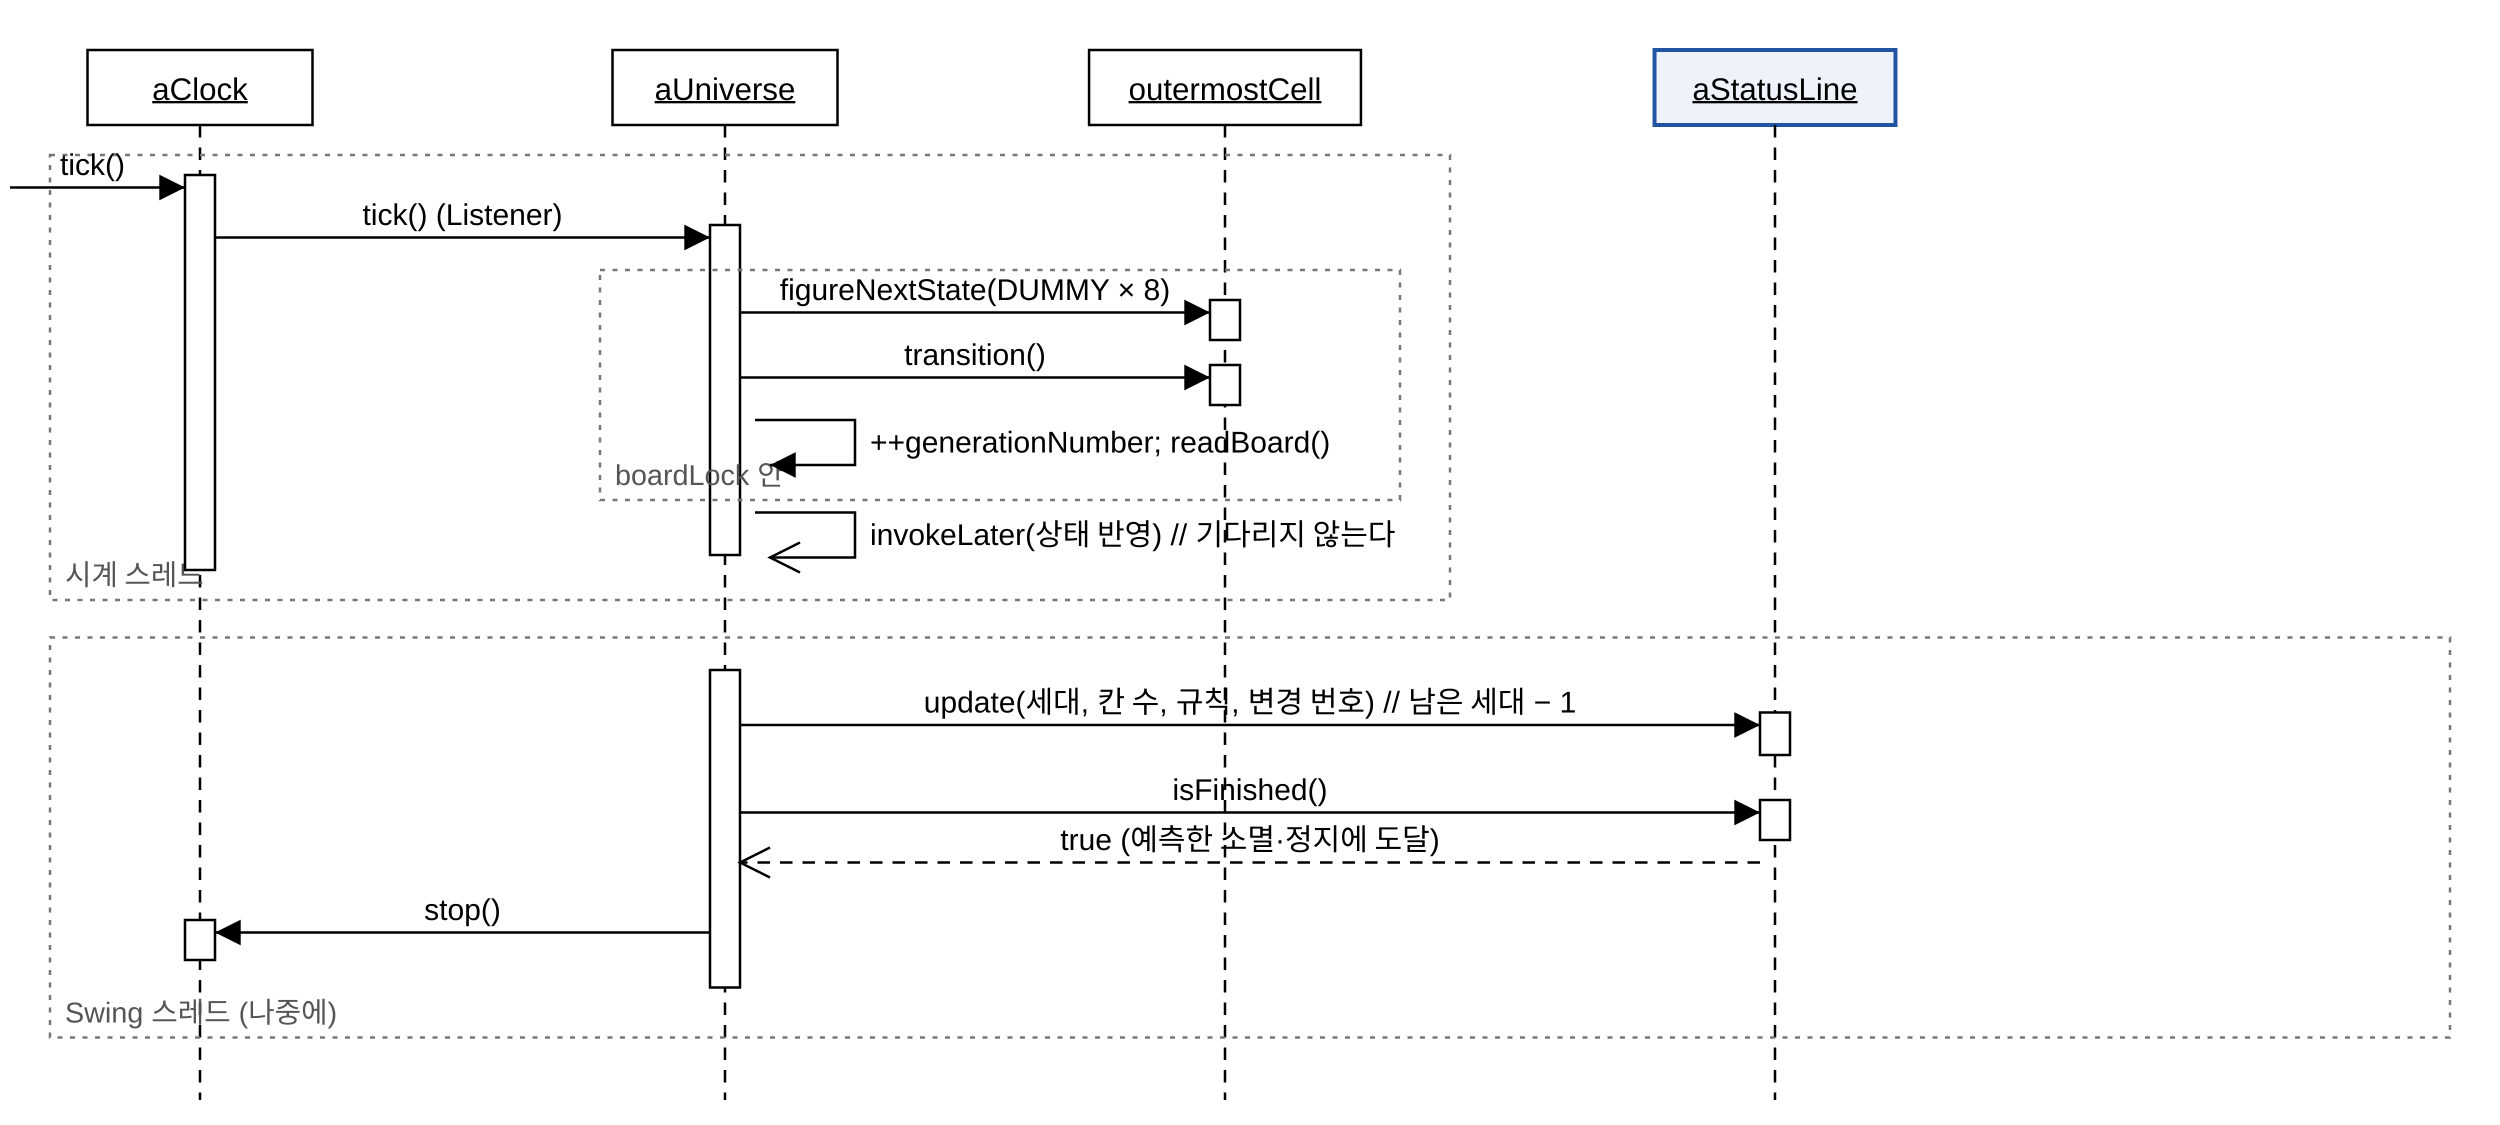
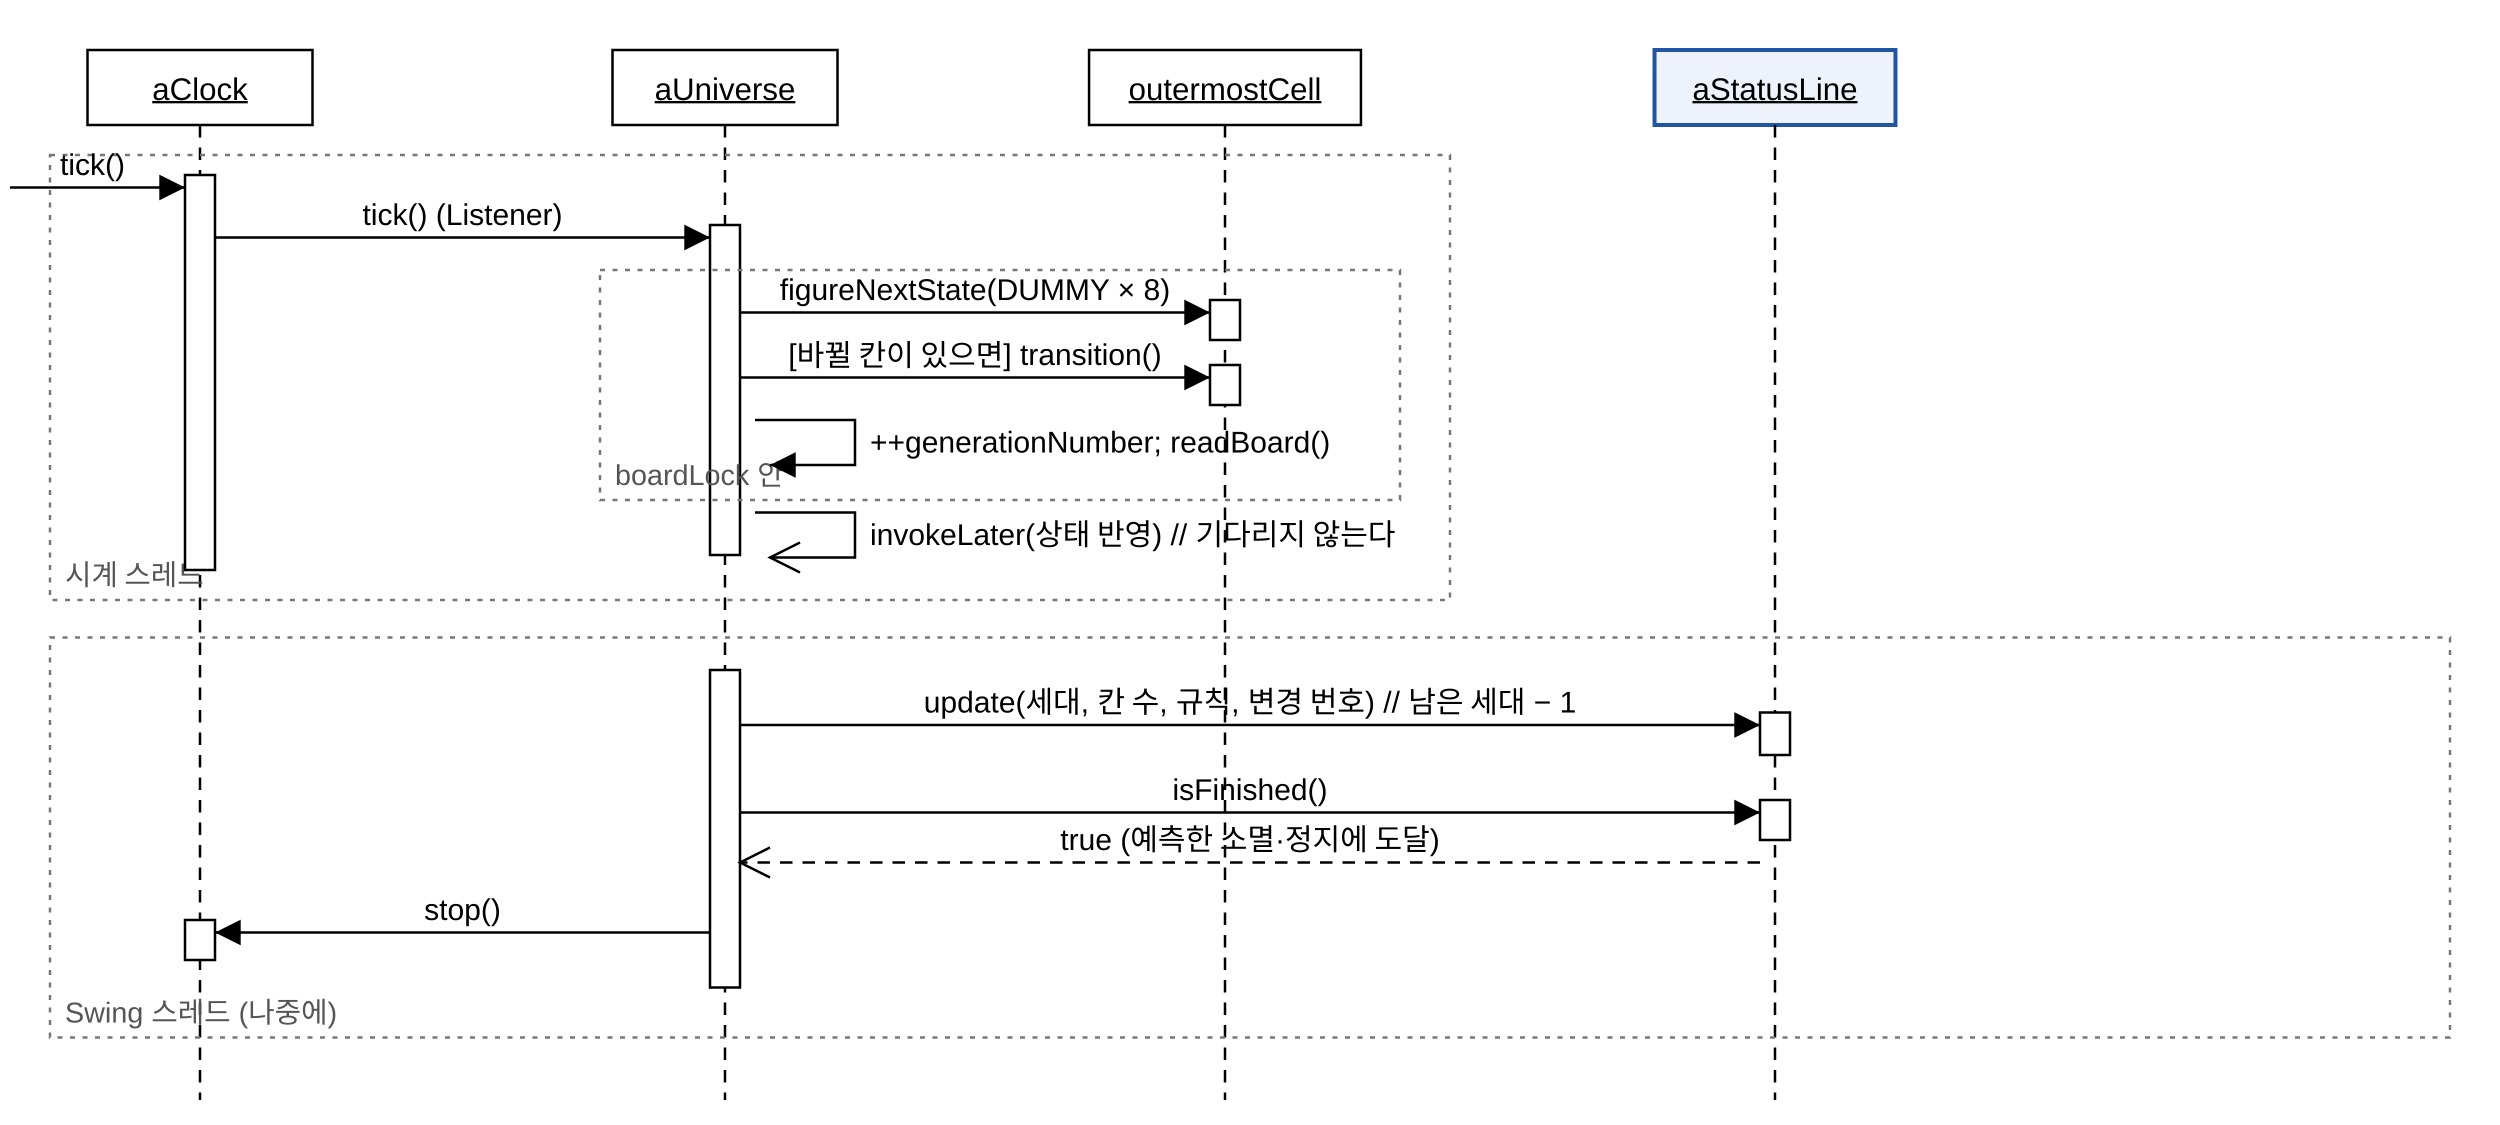
<svg xmlns="http://www.w3.org/2000/svg" width="1000" height="450" viewBox="0 0 1000 450" font-family="Arial, 'Apple SD Gothic Neo', sans-serif" fill="none" stroke="#000" stroke-width="1">
  <defs>
    <marker id="m-open" viewBox="0 0 14 14" refX="13" refY="7" markerWidth="14" markerHeight="14" orient="auto-start-reverse" markerUnits="userSpaceOnUse">
      <path d="M1,1 L13,7 L1,13" fill="none" stroke="#000" stroke-width="1" />
    </marker>
    <marker id="m-tri" viewBox="0 0 16 16" refX="15" refY="8" markerWidth="16" markerHeight="16" orient="auto-start-reverse" markerUnits="userSpaceOnUse">
      <path d="M1,1 L15,8 L1,15 Z" fill="#fff" stroke="#000" stroke-width="1" />
    </marker>
    <marker id="m-fill" viewBox="0 0 14 14" refX="13" refY="7" markerWidth="12" markerHeight="12" orient="auto-start-reverse" markerUnits="userSpaceOnUse">
      <path d="M1,1 L13,7 L1,13 Z" fill="#000" stroke="none" />
    </marker>
    <marker id="m-dia-fill" viewBox="0 0 20 12" refX="1" refY="6" markerWidth="20" markerHeight="12" orient="auto" markerUnits="userSpaceOnUse">
      <path d="M1,6 L10,1 L19,6 L10,11 Z" fill="#000" stroke="#000" />
    </marker>
    <marker id="m-dia" viewBox="0 0 20 12" refX="1" refY="6" markerWidth="20" markerHeight="12" orient="auto" markerUnits="userSpaceOnUse">
      <path d="M1,6 L10,1 L19,6 L10,11 Z" fill="#fff" stroke="#000" />
    </marker>
  </defs>
  <rect width="1000" height="450" fill="#fff" stroke="none" />
  <rect x="35" y="20" width="90" height="30" fill="#fff" />
  <text x="80" y="40" font-size="12.5" fill="#000" text-anchor="middle" text-decoration="underline" stroke="none">aClock</text>
  <line x1="80" y1="50" x2="80" y2="440" stroke-dasharray="5 4" />
  <rect x="245" y="20" width="90" height="30" fill="#fff" />
  <text x="290" y="40" font-size="12.5" fill="#000" text-anchor="middle" text-decoration="underline" stroke="none">aUniverse</text>
  <line x1="290" y1="50" x2="290" y2="440" stroke-dasharray="5 4" />
  <rect x="435.625" y="20" width="108.75" height="30" fill="#fff" />
  <text x="490" y="40" font-size="12.5" fill="#000" text-anchor="middle" text-decoration="underline" stroke="none">outermostCell</text>
  <line x1="490" y1="50" x2="490" y2="440" stroke-dasharray="5 4" />
  <rect x="661.812" y="20" width="96.375" height="30" fill="#EEF3FB" stroke="#2155A4" stroke-width="1.6" />
  <text x="710" y="40" font-size="12.5" fill="#000" text-anchor="middle" text-decoration="underline" stroke="none">aStatusLine</text>
  <line x1="710" y1="50" x2="710" y2="440" stroke-dasharray="5 4" />
  <rect x="20" y="62" width="560" height="178" fill="none" stroke="#777" stroke-dasharray="2 3" />
-   <text x="26" y="234" font-size="11.5" fill="#555" stroke="none">시계 스레드</text>
+   <text x="26" y="234" font-size="11.5" fill="#555" text-anchor="start" stroke="none">시계 스레드</text>
  <rect x="74" y="70" width="12" height="158" fill="#fff" />
  <line x1="4" y1="75" x2="74" y2="75" marker-end="url(#m-fill)" />
  <text x="24" y="70" font-size="12" fill="#000" text-anchor="start" stroke="none">tick()</text>
  <rect x="284" y="90" width="12" height="132" fill="#fff" />
  <line x1="86" y1="95" x2="284" y2="95" marker-end="url(#m-fill)" />
  <text x="185" y="90" font-size="12" fill="#000" text-anchor="middle" stroke="none">tick()  (Listener)</text>
  <rect x="240" y="108" width="320" height="92" fill="none" stroke="#777" stroke-dasharray="2 3" />
-   <text x="246" y="194" font-size="11.5" fill="#555" stroke="none">boardLock 안</text>
+   <text x="246" y="194" font-size="11.5" fill="#555" text-anchor="start" stroke="none">boardLock 안</text>
  <rect x="484" y="120" width="12" height="16" fill="#fff" />
  <line x1="296" y1="125" x2="484" y2="125" marker-end="url(#m-fill)" />
  <text x="390" y="120" font-size="12" fill="#000" text-anchor="middle" stroke="none">figureNextState(DUMMY × 8)</text>
  <rect x="484" y="146" width="12" height="16" fill="#fff" />
  <line x1="296" y1="151" x2="484" y2="151" marker-end="url(#m-fill)" />
-   <text x="390" y="146" font-size="12" fill="#000" text-anchor="middle" stroke="none">transition()</text>
+   <text x="390" y="146" font-size="12" fill="#000" text-anchor="middle" stroke="none">[바뀔 칸이 있으면] transition()</text>
  <polyline points="302,168 342,168 342,186 308,186" marker-end="url(#m-fill)" />
  <text x="348" y="181" font-size="12" fill="#000" stroke="none">++generationNumber; readBoard()</text>
  <polyline points="302,205 342,205 342,223 308,223" marker-end="url(#m-open)" />
  <text x="348" y="218" font-size="12" fill="#000" stroke="none">invokeLater(상태 반영)  // 기다리지 않는다</text>
  <rect x="20" y="255" width="960" height="160" fill="none" stroke="#777" stroke-dasharray="2 3" />
-   <text x="26" y="409" font-size="11.5" fill="#555" stroke="none">Swing 스레드 (나중에)</text>
+   <text x="26" y="409" font-size="11.5" fill="#555" text-anchor="start" stroke="none">Swing 스레드 (나중에)</text>
  <rect x="284" y="268" width="12" height="127" fill="#fff" />
  <rect x="704" y="285" width="12" height="17" fill="#fff" />
  <line x1="296" y1="290" x2="704" y2="290" marker-end="url(#m-fill)" />
  <text x="500" y="285" font-size="12" fill="#000" text-anchor="middle" stroke="none">update(세대, 칸 수, 규칙, 변경 번호)  // 남은 세대 − 1</text>
  <rect x="704" y="320" width="12" height="16" fill="#fff" />
  <line x1="296" y1="325" x2="704" y2="325" marker-end="url(#m-fill)" />
  <text x="500" y="320" font-size="12" fill="#000" text-anchor="middle" stroke="none">isFinished()</text>
  <line x1="704" y1="345" x2="296" y2="345" stroke-dasharray="5 4" marker-end="url(#m-open)" />
  <text x="500" y="340" font-size="12" fill="#000" text-anchor="middle" stroke="none">true  (예측한 소멸·정지에 도달)</text>
  <rect x="74" y="368" width="12" height="16" fill="#fff" />
  <line x1="284" y1="373" x2="86" y2="373" marker-end="url(#m-fill)" />
  <text x="185" y="368" font-size="12" fill="#000" text-anchor="middle" stroke="none">stop()</text>
</svg>
